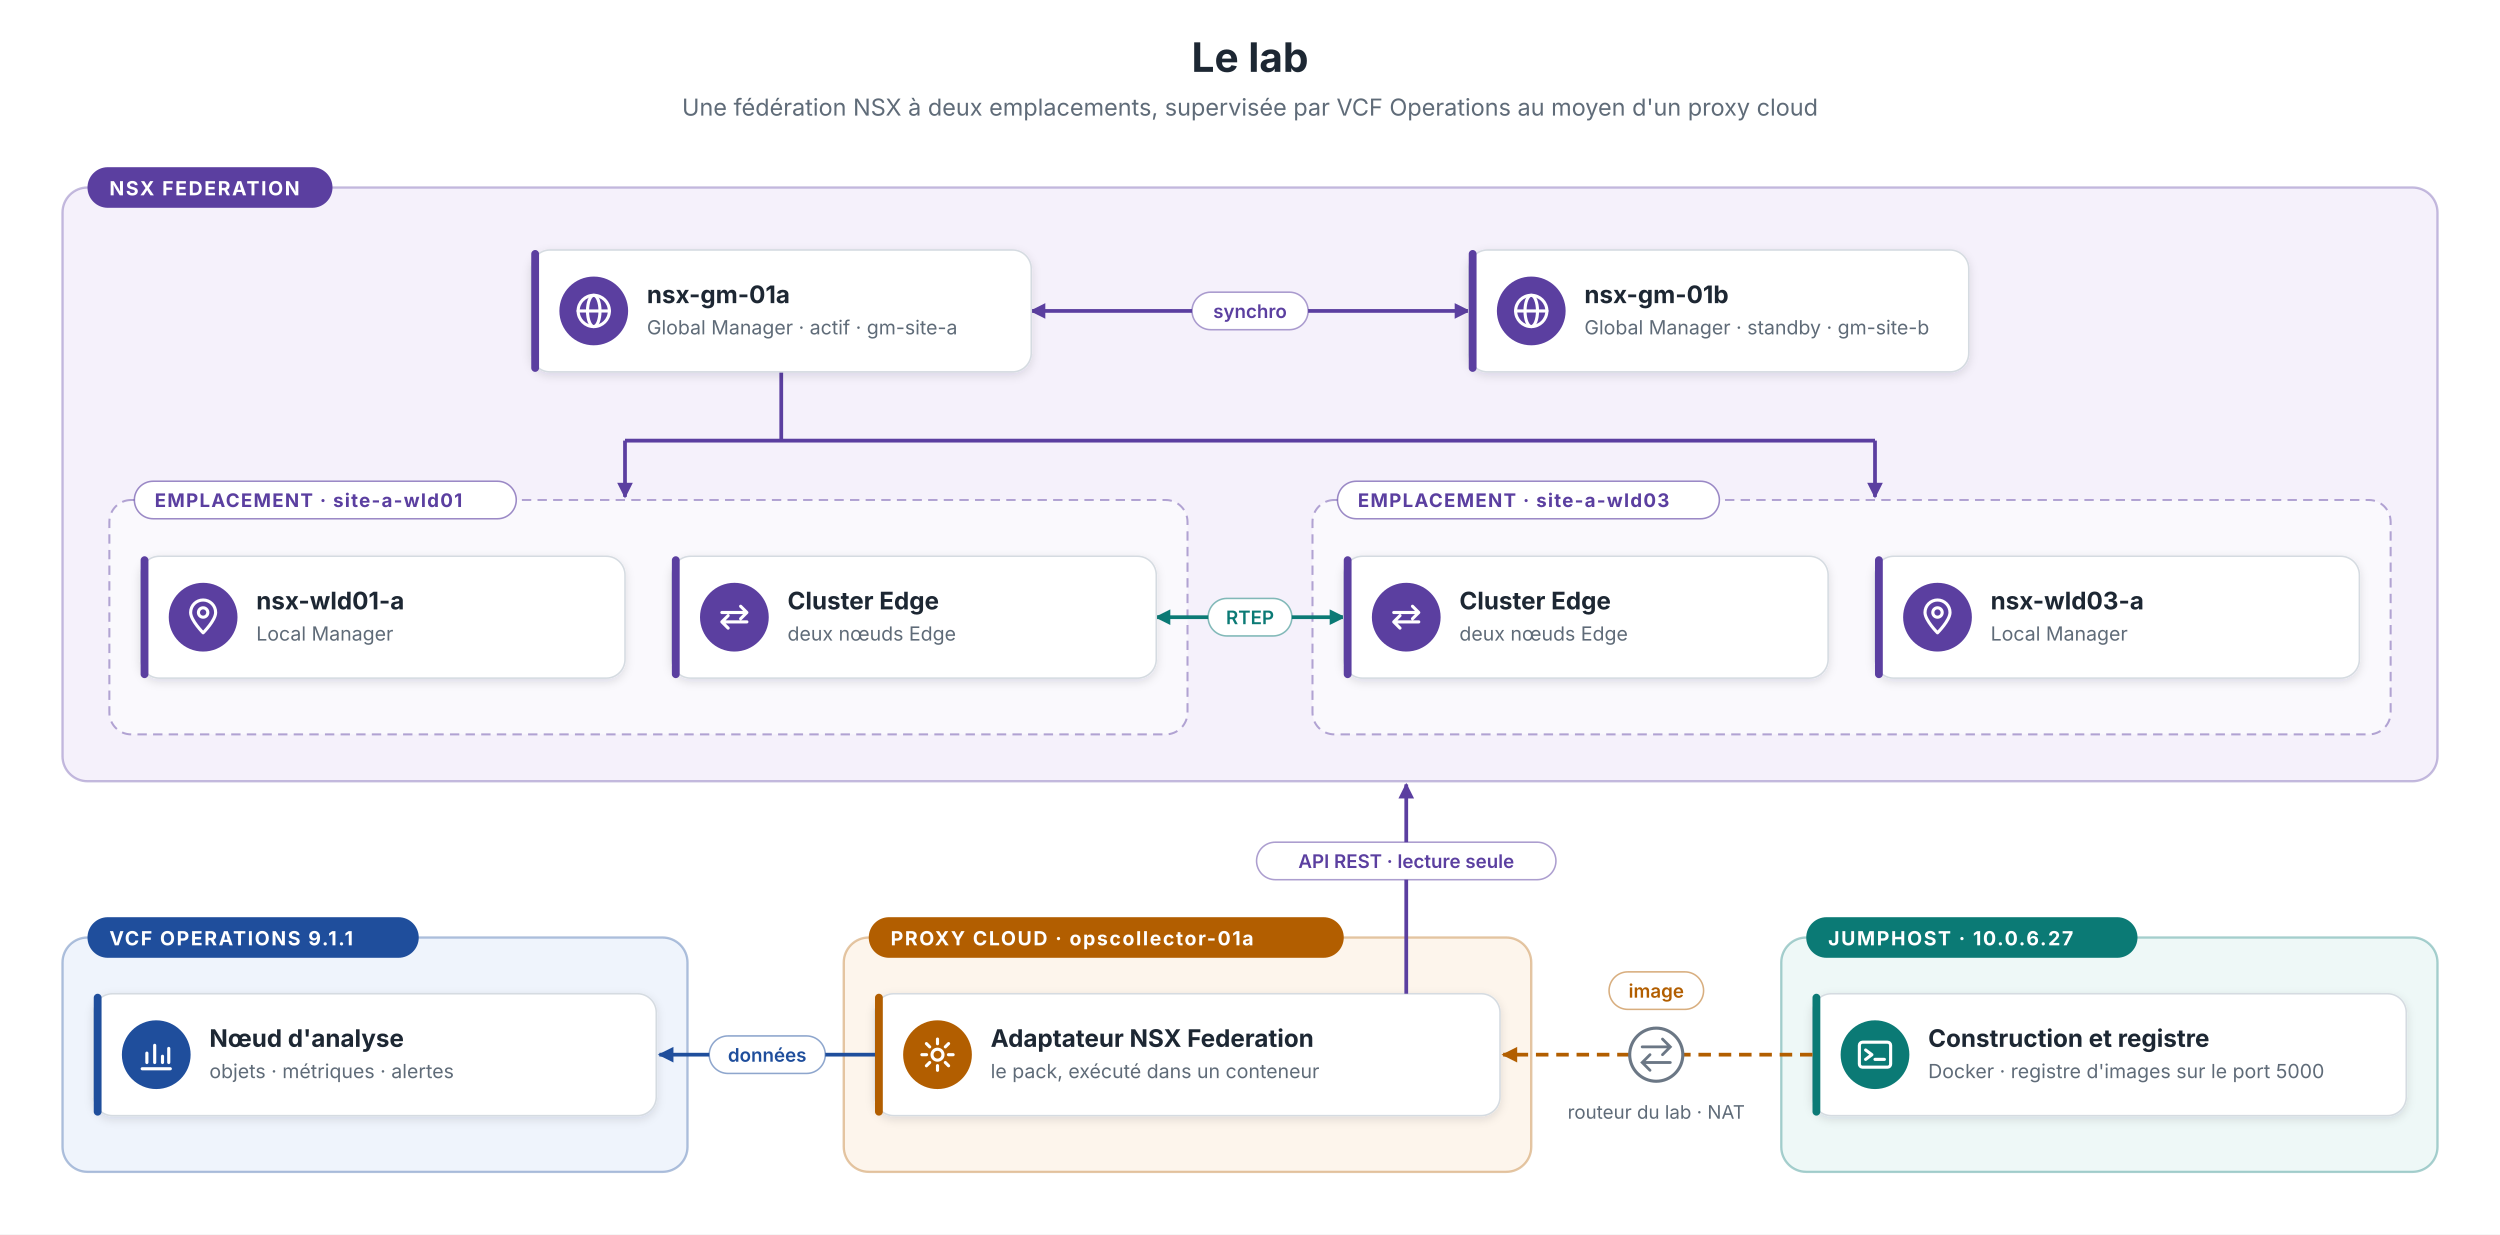
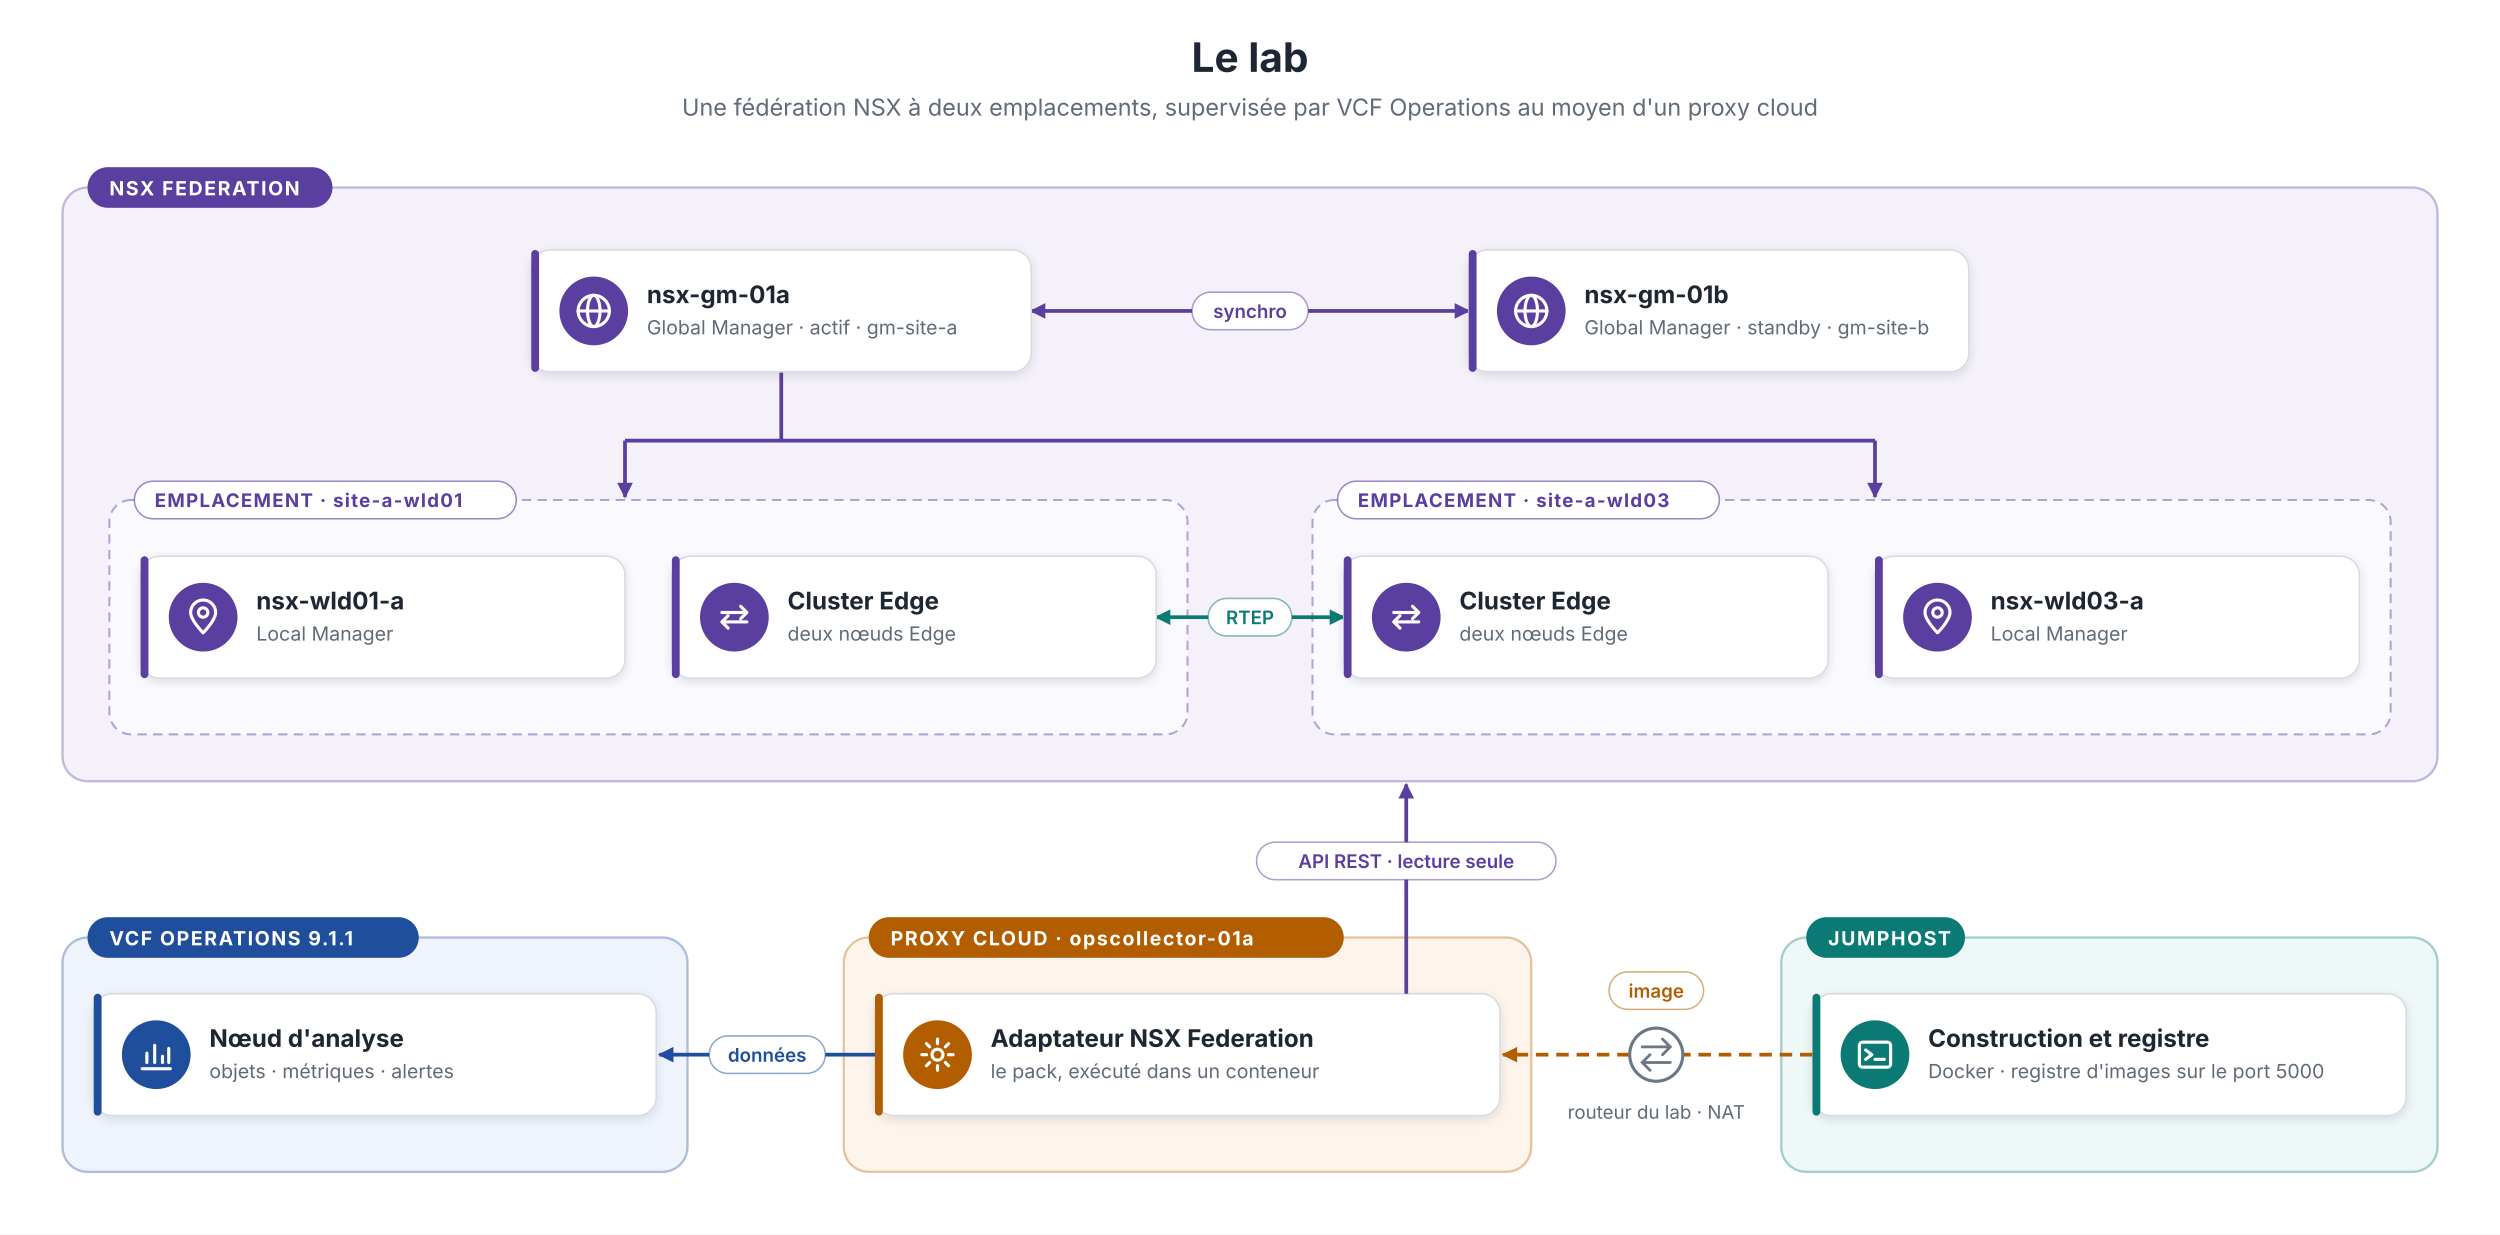
<svg xmlns="http://www.w3.org/2000/svg" width="1600" height="790" viewBox="0 0 1600 790" font-family="Inter, Segoe UI, Arial, Helvetica, sans-serif" fill="#1d2733">
  <defs>
    <filter id="sh" x="-10%" y="-20%" width="120%" height="150%">
      <feDropShadow dx="0" dy="2" stdDeviation="3" flood-color="#1d2733" flood-opacity="0.12" />
    </filter>
    <marker id="a-nsx" markerUnits="userSpaceOnUse" markerWidth="12" markerHeight="12" refX="10" refY="6" orient="auto">
      <path d="M1,1 L11,6 L1,11 z" fill="#5b3fa0" />
    </marker>
    <marker id="s-nsx" markerUnits="userSpaceOnUse" markerWidth="12" markerHeight="12" refX="2" refY="6" orient="auto">
      <path d="M11,1 L1,6 L11,11 z" fill="#5b3fa0" />
    </marker>
    <marker id="a-ops" markerUnits="userSpaceOnUse" markerWidth="12" markerHeight="12" refX="10" refY="6" orient="auto">
      <path d="M1,1 L11,6 L1,11 z" fill="#1f4e9c" />
    </marker>
    <marker id="s-ops" markerUnits="userSpaceOnUse" markerWidth="12" markerHeight="12" refX="2" refY="6" orient="auto">
      <path d="M11,1 L1,6 L11,11 z" fill="#1f4e9c" />
    </marker>
    <marker id="a-proxy" markerUnits="userSpaceOnUse" markerWidth="12" markerHeight="12" refX="10" refY="6" orient="auto">
      <path d="M1,1 L11,6 L1,11 z" fill="#b25e00" />
    </marker>
    <marker id="s-proxy" markerUnits="userSpaceOnUse" markerWidth="12" markerHeight="12" refX="2" refY="6" orient="auto">
      <path d="M11,1 L1,6 L11,11 z" fill="#b25e00" />
    </marker>
    <marker id="a-jump" markerUnits="userSpaceOnUse" markerWidth="12" markerHeight="12" refX="10" refY="6" orient="auto">
      <path d="M1,1 L11,6 L1,11 z" fill="#0b7a75" />
    </marker>
    <marker id="s-jump" markerUnits="userSpaceOnUse" markerWidth="12" markerHeight="12" refX="2" refY="6" orient="auto">
      <path d="M11,1 L1,6 L11,11 z" fill="#0b7a75" />
    </marker>
    <marker id="a-net" markerUnits="userSpaceOnUse" markerWidth="12" markerHeight="12" refX="10" refY="6" orient="auto">
      <path d="M1,1 L11,6 L1,11 z" fill="#6b7785" />
    </marker>
    <marker id="s-net" markerUnits="userSpaceOnUse" markerWidth="12" markerHeight="12" refX="2" refY="6" orient="auto">
      <path d="M11,1 L1,6 L11,11 z" fill="#6b7785" />
    </marker>
  </defs>
  <rect width="1600" height="790" fill="#ffffff" />
  <text x="800.0" y="46" font-size="26" fill="#1d2733" text-anchor="middle" font-weight="700">Le lab</text>
  <text x="800.0" y="74" font-size="15" fill="#5f6b78" text-anchor="middle">Une fédération NSX à deux emplacements, supervisée par VCF Operations au moyen d'un proxy cloud</text>
  <rect x="40" y="120" width="1520" height="380" rx="16" fill="#f5f1fb" stroke="#5b3fa0" stroke-opacity="0.35" stroke-width="1.5" />
  <rect x="56" y="107" width="156.8" height="26" rx="13" fill="#5b3fa0" />
  <text x="70" y="125" font-size="12.5" fill="#ffffff" text-anchor="start" font-weight="700" letter-spacing="1">NSX FEDERATION</text>
  <path d="M660,199 L940,199" fill="none" stroke="#5b3fa0" stroke-width="2.4" stroke-linejoin="round" marker-end="url(#a-nsx)" marker-start="url(#s-nsx)" />
  <rect x="762.9" y="187" width="74.3" height="24" rx="12" fill="#ffffff" stroke="#5b3fa0" stroke-opacity="0.5" />
  <text x="800" y="203.5" font-size="12" fill="#5b3fa0" text-anchor="middle" font-weight="600">synchro</text>
  <path d="M500,238 L500,282" fill="none" stroke="#5b3fa0" stroke-width="2.4" stroke-linejoin="round" />
  <path d="M400,282 L1200,282" fill="none" stroke="#5b3fa0" stroke-width="2.4" stroke-linejoin="round" />
  <path d="M400,282 L400,318" fill="none" stroke="#5b3fa0" stroke-width="2.4" stroke-linejoin="round" marker-end="url(#a-nsx)" />
  <path d="M1200,282 L1200,318" fill="none" stroke="#5b3fa0" stroke-width="2.4" stroke-linejoin="round" marker-end="url(#a-nsx)" />
  <rect x="340" y="160" width="320" height="78" rx="12" fill="#ffffff" stroke="#d5dbe1" filter="url(#sh)" />
  <rect x="340" y="160" width="5" height="78" rx="2.5" fill="#5b3fa0" />
  <circle cx="380" cy="199.0" r="22" fill="#5b3fa0" />
  <g transform="translate(368,187.0)" fill="none" stroke="#ffffff" stroke-width="2" stroke-linecap="round" stroke-linejoin="round">
    <circle cx="12" cy="12" r="10" />
    <ellipse cx="12" cy="12" rx="4" ry="10" />
    <path d="M2 12 H22" />
  </g>
  <text x="414" y="194.0" font-size="15.5" fill="#1d2733" text-anchor="start" font-weight="700">nsx-gm-01a</text>
  <text x="414" y="214.0" font-size="12.5" fill="#5f6b78" text-anchor="start">Global Manager · actif · gm-site-a</text>
  <rect x="940" y="160" width="320" height="78" rx="12" fill="#ffffff" stroke="#d5dbe1" filter="url(#sh)" />
  <rect x="940" y="160" width="5" height="78" rx="2.5" fill="#5b3fa0" />
  <circle cx="980" cy="199.0" r="22" fill="#5b3fa0" />
  <g transform="translate(968,187.0)" fill="none" stroke="#ffffff" stroke-width="2" stroke-linecap="round" stroke-linejoin="round">
    <circle cx="12" cy="12" r="10" />
    <ellipse cx="12" cy="12" rx="4" ry="10" />
    <path d="M2 12 H22" />
  </g>
  <text x="1014" y="194.0" font-size="15.5" fill="#1d2733" text-anchor="start" font-weight="700">nsx-gm-01b</text>
  <text x="1014" y="214.0" font-size="12.5" fill="#5f6b78" text-anchor="start">Global Manager · standby · gm-site-b</text>
  <rect x="70" y="320" width="690" height="150" rx="14" fill="#ffffff" fill-opacity="0.55" stroke="#5b3fa0" stroke-opacity="0.45" stroke-width="1.3" stroke-dasharray="6 4" />
  <rect x="86" y="308" width="244.4" height="24" rx="12" fill="#ffffff" stroke="#5b3fa0" stroke-opacity="0.6" />
  <text x="99" y="324.5" font-size="12" fill="#5b3fa0" text-anchor="start" font-weight="700" letter-spacing="0.8">EMPLACEMENT · site-a-wld01</text>
  <rect x="840" y="320" width="690" height="150" rx="14" fill="#ffffff" fill-opacity="0.55" stroke="#5b3fa0" stroke-opacity="0.45" stroke-width="1.3" stroke-dasharray="6 4" />
  <rect x="856" y="308" width="244.4" height="24" rx="12" fill="#ffffff" stroke="#5b3fa0" stroke-opacity="0.6" />
  <text x="869" y="324.5" font-size="12" fill="#5b3fa0" text-anchor="start" font-weight="700" letter-spacing="0.8">EMPLACEMENT · site-a-wld03</text>
  <path d="M740,395 L860,395" fill="none" stroke="#0b7a75" stroke-width="2.4" stroke-linejoin="round" marker-end="url(#a-jump)" marker-start="url(#s-jump)" />
  <rect x="773.2" y="383" width="53.6" height="24" rx="12" fill="#ffffff" stroke="#0b7a75" stroke-opacity="0.5" />
  <text x="800" y="399.5" font-size="12" fill="#0b7a75" text-anchor="middle" font-weight="600">RTEP</text>
  <rect x="90" y="356" width="310" height="78" rx="12" fill="#ffffff" stroke="#d5dbe1" filter="url(#sh)" />
  <rect x="90" y="356" width="5" height="78" rx="2.5" fill="#5b3fa0" />
  <circle cx="130" cy="395.0" r="22" fill="#5b3fa0" />
  <g transform="translate(118,383.0)" fill="none" stroke="#ffffff" stroke-width="2" stroke-linecap="round" stroke-linejoin="round">
    <path d="M12 22 C12 22 4 14 4 9 A8 8 0 0 1 20 9 C20 14 12 22 12 22 Z" />
    <circle cx="12" cy="9" r="3" />
  </g>
  <text x="164" y="390.0" font-size="15.5" fill="#1d2733" text-anchor="start" font-weight="700">nsx-wld01-a</text>
  <text x="164" y="410.0" font-size="12.5" fill="#5f6b78" text-anchor="start">Local Manager</text>
  <rect x="430" y="356" width="310" height="78" rx="12" fill="#ffffff" stroke="#d5dbe1" filter="url(#sh)" />
  <rect x="430" y="356" width="5" height="78" rx="2.5" fill="#5b3fa0" />
  <circle cx="470" cy="395.0" r="22" fill="#5b3fa0" />
  <g transform="translate(458,383.0)" fill="none" stroke="#ffffff" stroke-width="2" stroke-linecap="round" stroke-linejoin="round">
    <path d="M4 9 H20 M16 5 L20 9 L16 13 M20 15 H4 M8 11 L4 15 L8 19" />
  </g>
  <text x="504" y="390.0" font-size="15.5" fill="#1d2733" text-anchor="start" font-weight="700">Cluster Edge</text>
  <text x="504" y="410.0" font-size="12.5" fill="#5f6b78" text-anchor="start">deux nœuds Edge</text>
  <rect x="860" y="356" width="310" height="78" rx="12" fill="#ffffff" stroke="#d5dbe1" filter="url(#sh)" />
  <rect x="860" y="356" width="5" height="78" rx="2.5" fill="#5b3fa0" />
  <circle cx="900" cy="395.0" r="22" fill="#5b3fa0" />
  <g transform="translate(888,383.0)" fill="none" stroke="#ffffff" stroke-width="2" stroke-linecap="round" stroke-linejoin="round">
    <path d="M4 9 H20 M16 5 L20 9 L16 13 M20 15 H4 M8 11 L4 15 L8 19" />
  </g>
  <text x="934" y="390.0" font-size="15.5" fill="#1d2733" text-anchor="start" font-weight="700">Cluster Edge</text>
  <text x="934" y="410.0" font-size="12.5" fill="#5f6b78" text-anchor="start">deux nœuds Edge</text>
  <rect x="1200" y="356" width="310" height="78" rx="12" fill="#ffffff" stroke="#d5dbe1" filter="url(#sh)" />
  <rect x="1200" y="356" width="5" height="78" rx="2.5" fill="#5b3fa0" />
  <circle cx="1240" cy="395.0" r="22" fill="#5b3fa0" />
  <g transform="translate(1228,383.0)" fill="none" stroke="#ffffff" stroke-width="2" stroke-linecap="round" stroke-linejoin="round">
    <path d="M12 22 C12 22 4 14 4 9 A8 8 0 0 1 20 9 C20 14 12 22 12 22 Z" />
    <circle cx="12" cy="9" r="3" />
  </g>
  <text x="1274" y="390.0" font-size="15.5" fill="#1d2733" text-anchor="start" font-weight="700">nsx-wld03-a</text>
  <text x="1274" y="410.0" font-size="12.5" fill="#5f6b78" text-anchor="start">Local Manager</text>
  <rect x="40" y="600" width="400" height="150" rx="16" fill="#eff4fc" stroke="#1f4e9c" stroke-opacity="0.35" stroke-width="1.5" />
  <rect x="56" y="587" width="212.0" height="26" rx="13" fill="#1f4e9c" />
  <text x="70" y="605" font-size="12.5" fill="#ffffff" text-anchor="start" font-weight="700" letter-spacing="1">VCF OPERATIONS 9.1.1</text>
  <rect x="60" y="636" width="360" height="78" rx="12" fill="#ffffff" stroke="#d5dbe1" filter="url(#sh)" />
  <rect x="60" y="636" width="5" height="78" rx="2.5" fill="#1f4e9c" />
  <circle cx="100" cy="675.0" r="22" fill="#1f4e9c" />
  <g transform="translate(88,663.0)" fill="none" stroke="#ffffff" stroke-width="2" stroke-linecap="round" stroke-linejoin="round">
    <path d="M3 21 H21" />
    <path d="M6 17 V11" />
    <path d="M11 17 V6" />
    <path d="M16 17 V13" />
    <path d="M20 17 V8" />
  </g>
  <text x="134" y="670.0" font-size="15.5" fill="#1d2733" text-anchor="start" font-weight="700">Nœud d'analyse</text>
  <text x="134" y="690.0" font-size="12.5" fill="#5f6b78" text-anchor="start">objets · métriques · alertes</text>
  <rect x="540" y="600" width="440" height="150" rx="16" fill="#fdf5ec" stroke="#b25e00" stroke-opacity="0.35" stroke-width="1.5" />
  <rect x="556" y="587" width="304.0" height="26" rx="13" fill="#b25e00" />
  <text x="570" y="605" font-size="12.5" fill="#ffffff" text-anchor="start" font-weight="700" letter-spacing="1">PROXY CLOUD · opscollector-01a</text>
  <rect x="560" y="636" width="400" height="78" rx="12" fill="#ffffff" stroke="#d5dbe1" filter="url(#sh)" />
  <rect x="560" y="636" width="5" height="78" rx="2.5" fill="#b25e00" />
  <circle cx="600" cy="675.0" r="22" fill="#b25e00" />
  <g transform="translate(588,663.0)" fill="none" stroke="#ffffff" stroke-width="2" stroke-linecap="round" stroke-linejoin="round">
    <circle cx="12" cy="12" r="3.5" />
    <path d="M12 2 V5 M12 19 V22 M2 12 H5 M19 12 H22 M4.9 4.9 L7 7 M17 17 L19.1 19.1 M4.9 19.1 L7 17 M17 7 L19.1 4.9" />
  </g>
  <text x="634" y="670.0" font-size="15.5" fill="#1d2733" text-anchor="start" font-weight="700">Adaptateur NSX Federation</text>
  <text x="634" y="690.0" font-size="12.5" fill="#5f6b78" text-anchor="start">le pack, exécuté dans un conteneur</text>
  <rect x="1140" y="600" width="420" height="150" rx="16" fill="#eef8f7" stroke="#0b7a75" stroke-opacity="0.35" stroke-width="1.5" />
-   <rect x="1156" y="587" width="212.0" height="26" rx="13" fill="#0b7a75" />
-   <text x="1170" y="605" font-size="12.5" fill="#ffffff" text-anchor="start" font-weight="700" letter-spacing="1">JUMPHOST · 10.0.6.27</text>
+   <rect x="1156" y="587" width="101.6" height="26" rx="13" fill="#0b7a75" />
+   <text x="1170" y="605" font-size="12.5" fill="#ffffff" text-anchor="start" font-weight="700" letter-spacing="1">JUMPHOST</text>
  <rect x="1160" y="636" width="380" height="78" rx="12" fill="#ffffff" stroke="#d5dbe1" filter="url(#sh)" />
  <rect x="1160" y="636" width="5" height="78" rx="2.5" fill="#0b7a75" />
  <circle cx="1200" cy="675.0" r="22" fill="#0b7a75" />
  <g transform="translate(1188,663.0)" fill="none" stroke="#ffffff" stroke-width="2" stroke-linecap="round" stroke-linejoin="round">
    <rect x="2" y="4" width="20" height="16" rx="2" />
    <path d="M6 9 L10 12 L6 15" />
    <path d="M12 15 H18" />
  </g>
  <text x="1234" y="670.0" font-size="15.5" fill="#1d2733" text-anchor="start" font-weight="700">Construction et registre</text>
  <text x="1234" y="690.0" font-size="12.5" fill="#5f6b78" text-anchor="start">Docker · registre d'images sur le port 5000</text>
  <path d="M900,636 L900,502" fill="none" stroke="#5b3fa0" stroke-width="2.4" stroke-linejoin="round" marker-end="url(#a-nsx)" />
  <rect x="804.2" y="539" width="191.6" height="24" rx="12" fill="#ffffff" stroke="#5b3fa0" stroke-opacity="0.5" />
  <text x="900" y="555.5" font-size="12" fill="#5b3fa0" text-anchor="middle" font-weight="600">API REST · lecture seule</text>
  <path d="M560,675 L422,675" fill="none" stroke="#1f4e9c" stroke-width="2.4" stroke-linejoin="round" marker-end="url(#a-ops)" />
  <rect x="453.9" y="663" width="74.3" height="24" rx="12" fill="#ffffff" stroke="#1f4e9c" stroke-opacity="0.5" />
  <text x="491" y="679.5" font-size="12" fill="#1f4e9c" text-anchor="middle" font-weight="600">données</text>
  <path d="M1160,675 L962,675" fill="none" stroke="#b25e00" stroke-width="2.4" stroke-linejoin="round" stroke-dasharray="8 5" marker-end="url(#a-proxy)" />
  <circle cx="1060" cy="675" r="17" fill="#ffffff" stroke="#6b7785" stroke-width="2" />
  <path d="M1051,670 H1069 M1064,665 L1069,670 L1064,675 M1069,680 H1051 M1056,675 L1051,680 L1056,685" fill="none" stroke="#6b7785" stroke-width="1.8" stroke-linecap="round" />
  <text x="1060" y="716" font-size="12" fill="#5f6b78" text-anchor="middle">routeur du lab · NAT</text>
  <rect x="1029.8" y="622" width="60.5" height="24" rx="12" fill="#ffffff" stroke="#b25e00" stroke-opacity="0.5" />
  <text x="1060" y="638.5" font-size="12" fill="#b25e00" text-anchor="middle" font-weight="600">image</text>
</svg>
